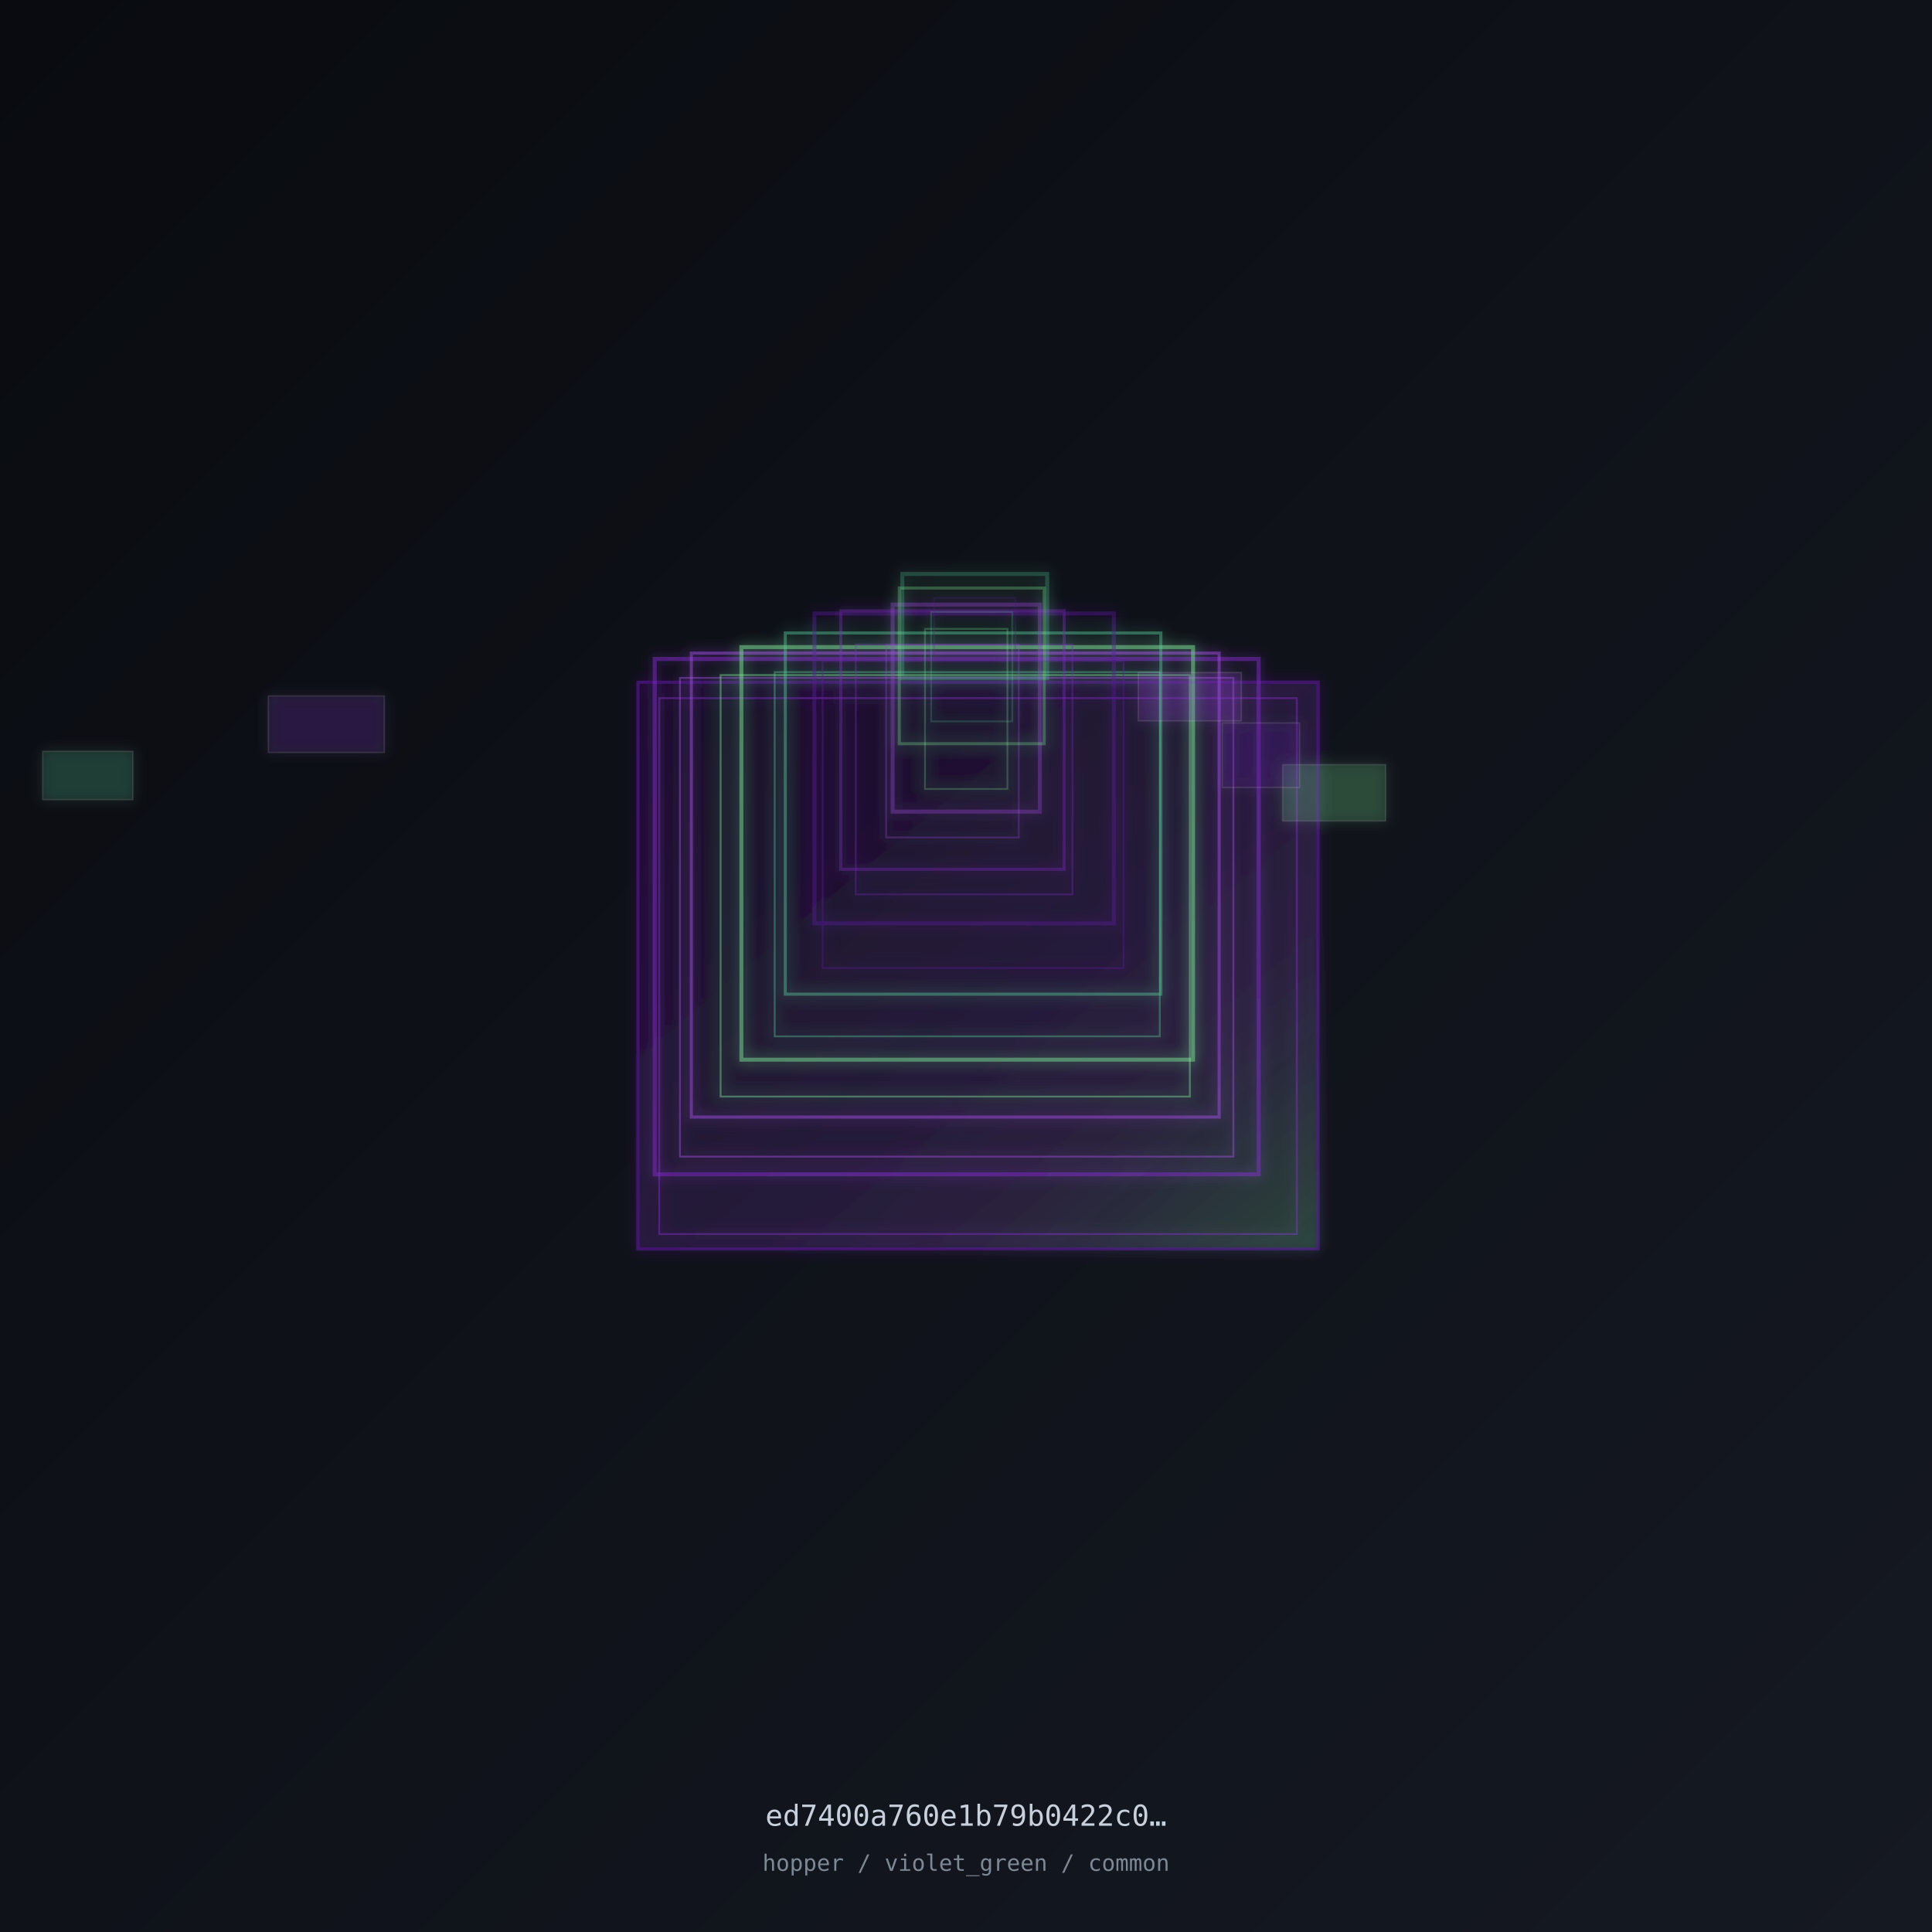
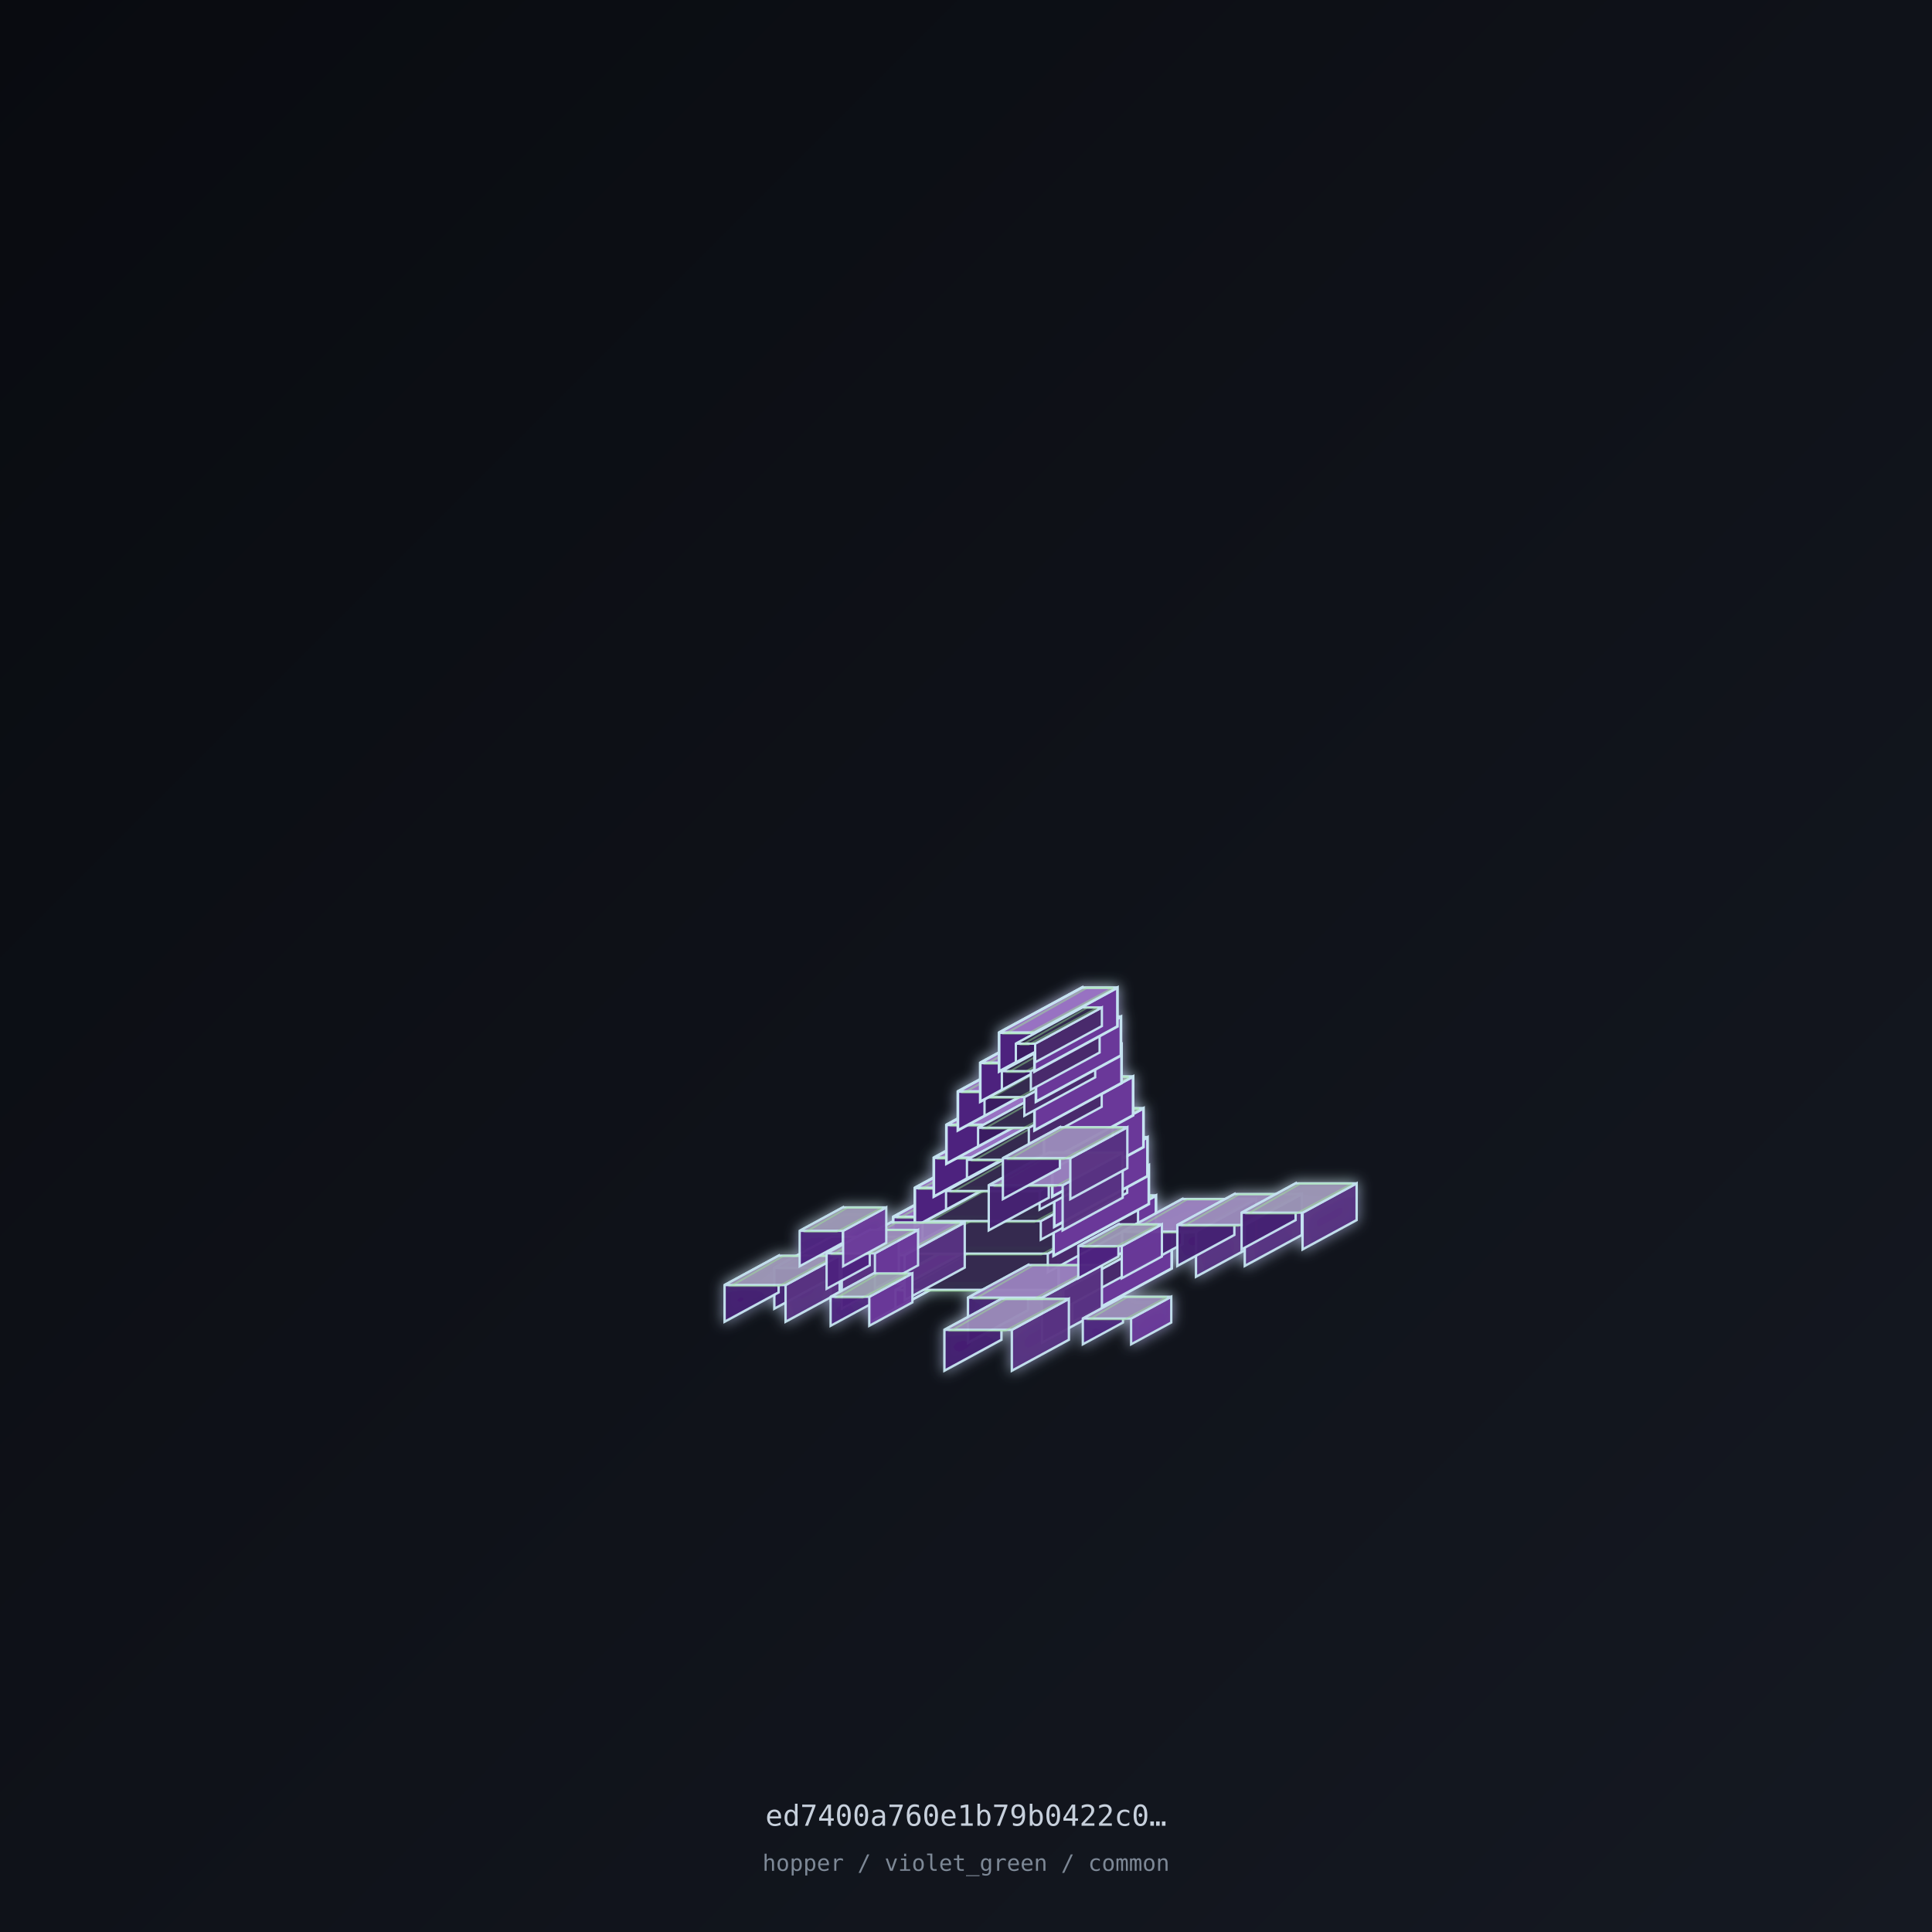
<svg xmlns="http://www.w3.org/2000/svg" width="1200" height="1200" viewBox="0 0 1200 1200">
  <defs>
    <linearGradient id="bg" x1="0%" y1="0%" x2="100%" y2="100%">
      <stop offset="0%" stop-color="#090b10" />
      <stop offset="100%" stop-color="#151922" />
    </linearGradient>
    <linearGradient id="oxide" x1="0%" y1="0%" x2="100%" y2="100%">
      <stop offset="0%" stop-color="#5a189a" stop-opacity="0.43" />
      <stop offset="35%" stop-color="#7b2cbf" stop-opacity="0.503" />
      <stop offset="70%" stop-color="#9d4edd" stop-opacity="0.59" />
      <stop offset="100%" stop-color="#80ed99" stop-opacity="0.727" />
    </linearGradient>
    <filter id="softGlow">
      <feGaussianBlur stdDeviation="4" result="blur" />
      <feMerge>
        <feMergeNode in="blur" />
        <feMergeNode in="SourceGraphic" />
      </feMerge>
    </filter>
  </defs>
  <rect width="100%" height="100%" fill="url(#bg)" />
  <g filter="url(#softGlow)">
-     <rect x="396.27" y="423.73" width="422.40" height="352.00" fill="url(#oxide)" fill-opacity="0.163" stroke="none" />
-     <g id="bismuth-growth" class="bismuth-growth">
-       <rect class="growth-terrace" x="396.27" y="423.73" width="422.40" height="352.00" fill="none" stroke="#5a189a" stroke-width="1.92" stroke-opacity="0.568" />
-       <rect class="hopper-step" x="409.46" y="433.62" width="396.02" height="332.88" fill="none" stroke="#7b2cbf" stroke-width="1.15" stroke-opacity="0.488" />
-       <rect class="growth-terrace" x="406.64" y="409.30" width="375.12" height="320.08" fill="none" stroke="#7b2cbf" stroke-width="2.47" stroke-opacity="0.533" />
-       <rect class="hopper-step" x="422.33" y="421.06" width="343.74" height="297.34" fill="none" stroke="#9d4edd" stroke-width="1.15" stroke-opacity="0.453" />
-       <rect class="growth-terrace" x="429.40" y="405.66" width="327.84" height="288.17" fill="none" stroke="#9d4edd" stroke-width="1.92" stroke-opacity="0.498" />
-       <rect class="hopper-step" x="447.58" y="419.30" width="291.46" height="261.80" fill="none" stroke="#80ed99" stroke-width="1.15" stroke-opacity="0.418" />
-       <rect class="growth-terrace" x="460.49" y="401.93" width="280.55" height="256.25" fill="none" stroke="#80ed99" stroke-width="2.47" stroke-opacity="0.464" />
-       <rect class="hopper-step" x="481.18" y="417.45" width="239.18" height="226.26" fill="none" stroke="#57cc99" stroke-width="1.15" stroke-opacity="0.384" />
-       <rect class="growth-terrace" x="487.75" y="393.15" width="233.27" height="224.34" fill="none" stroke="#57cc99" stroke-width="1.92" stroke-opacity="0.429" />
-       <rect class="hopper-step" x="510.93" y="410.55" width="186.90" height="190.72" fill="none" stroke="#5a189a" stroke-width="1.15" stroke-opacity="0.349" />
-       <rect class="growth-terrace" x="505.83" y="381.08" width="185.99" height="192.42" fill="none" stroke="#5a189a" stroke-width="2.47" stroke-opacity="0.394" />
-       <rect class="hopper-step" x="531.51" y="400.35" width="134.61" height="155.18" fill="none" stroke="#7b2cbf" stroke-width="1.15" stroke-opacity="0.314" />
-       <rect class="growth-terrace" x="522.23" y="379.40" width="138.71" height="160.51" fill="none" stroke="#7b2cbf" stroke-width="1.92" stroke-opacity="0.359" />
-       <rect class="hopper-step" x="550.42" y="400.54" width="82.33" height="119.63" fill="none" stroke="#9d4edd" stroke-width="1.15" stroke-opacity="0.279" />
-       <rect class="growth-terrace" x="554.41" y="375.53" width="91.43" height="128.59" fill="none" stroke="#9d4edd" stroke-width="2.47" stroke-opacity="0.324" />
-       <rect class="hopper-step" x="574.53" y="390.61" width="51.20" height="99.43" fill="none" stroke="#80ed99" stroke-width="1.15" stroke-opacity="0.244" />
-       <rect class="growth-terrace" x="558.57" y="365.25" width="90.00" height="96.68" fill="none" stroke="#80ed99" stroke-width="1.92" stroke-opacity="0.29" />
-       <rect class="hopper-step" x="578.37" y="380.10" width="50.40" height="67.97" fill="none" stroke="#57cc99" stroke-width="1.15" stroke-opacity="0.21" />
-       <rect class="growth-terrace" x="560.43" y="356.49" width="90.00" height="64.76" fill="none" stroke="#57cc99" stroke-width="2.47" stroke-opacity="0.255" />
-       <rect class="hopper-step" x="580.23" y="371.34" width="50.40" height="36.05" fill="none" stroke="#5a189a" stroke-width="1.15" stroke-opacity="0.18" />
-       <rect class="growth-terrace branch-terrace" x="-118.70" y="497.54" width="72.00" height="40.00" fill="#9d4edd" fill-opacity="0.139" stroke="#f8f9fa" stroke-opacity="0.12" stroke-width="0.85" />
-       <rect class="growth-terrace branch-terrace" x="796.66" y="474.92" width="64.00" height="35.00" fill="#80ed99" fill-opacity="0.139" stroke="#f8f9fa" stroke-opacity="0.12" stroke-width="0.85" />
-       <rect class="growth-terrace branch-terrace" x="26.54" y="466.66" width="56.00" height="30.00" fill="#57cc99" fill-opacity="0.139" stroke="#f8f9fa" stroke-opacity="0.12" stroke-width="0.85" />
-       <rect class="growth-terrace branch-terrace" x="759.16" y="449.05" width="48.00" height="40.00" fill="#5a189a" fill-opacity="0.139" stroke="#f8f9fa" stroke-opacity="0.12" stroke-width="0.85" />
-       <rect class="growth-terrace branch-terrace" x="166.69" y="432.31" width="72.00" height="35.00" fill="#7b2cbf" fill-opacity="0.139" stroke="#f8f9fa" stroke-opacity="0.12" stroke-width="0.85" />
-       <rect class="growth-terrace branch-terrace" x="707.00" y="417.74" width="64.00" height="30.00" fill="#9d4edd" fill-opacity="0.139" stroke="#f8f9fa" stroke-opacity="0.12" stroke-width="0.85" />
+     <g id="bismuth-crystal" class="bismuth-crystal hopper-crystal bismuth-growth">
+       <g class="hopper-tower">
+         <g class="hopper-step">
+           <g class="iso-cuboid growth-terrace" opacity="1.000">
+             <polygon class="left-face" points="540.42,821.38 602.17,787.85 602.17,763.73 540.42,797.25" fill="#4d217e" stroke="#c6e3f1" stroke-width="1.69" />
+             <polygon class="right-face" points="666.02,821.38 727.77,787.85 727.77,763.73 666.02,797.25" fill="#6a3899" stroke="#c6e3f1" stroke-width="1.69" />
+             <polygon class="top-face" points="540.42,797.25 666.02,797.25 727.77,763.73 602.17,763.73" fill="#9872c2" stroke="#c6e3f1" stroke-width="1.69" />
+             <polygon class="oxide-band" points="544.42,797.85 662.02,797.85 724.97,763.93 604.97,763.93" fill="none" stroke="#a1ee95" stroke-width="1.34" stroke-opacity="0.432" />
+           </g>
+           <g class="iso-cuboid hopper-recess" opacity="0.980">
+             <polygon class="left-face" points="556.20,812.73 614.39,781.14 614.39,769.56 556.20,801.15" fill="#391c62" stroke="#c6e3f1" stroke-width="1.44" />
+             <polygon class="right-face" points="660.49,812.73 718.68,781.14 718.68,769.56 660.49,801.15" fill="#48296b" stroke="#c6e3f1" stroke-width="1.44" />
+             <polygon class="top-face" points="556.20,801.15 660.49,801.15 718.68,769.56 614.39,769.56" fill="#322b4d" stroke="#c6e3f1" stroke-width="1.44" />
+             <polygon class="oxide-band" points="560.20,801.75 656.49,801.75 715.88,769.76 617.19,769.76" fill="none" stroke="#a1ee95" stroke-width="1.09" stroke-opacity="0.432" />
+           </g>
+         </g>
+         <g class="hopper-step">
+           <g class="iso-cuboid growth-terrace" opacity="1.000">
+             <polygon class="left-face" points="544.93,799.53 605.40,766.70 605.40,742.58 544.93,775.41" fill="#4d217e" stroke="#c6e3f1" stroke-width="1.69" />
+             <polygon class="right-face" points="657.53,799.53 718.00,766.70 718.00,742.58 657.53,775.41" fill="#6a3899" stroke="#c6e3f1" stroke-width="1.69" />
+             <polygon class="top-face" points="544.93,775.41 657.53,775.41 718.00,742.58 605.40,742.58" fill="#9872c2" stroke="#c6e3f1" stroke-width="1.69" />
+             <polygon class="oxide-band" points="548.93,776.01 653.53,776.01 715.20,742.78 608.20,742.78" fill="none" stroke="#a1ee95" stroke-width="1.34" stroke-opacity="0.432" />
+           </g>
+           <g class="iso-cuboid hopper-recess" opacity="0.980">
+             <polygon class="left-face" points="561.91,790.23 617.97,759.80 617.97,748.22 561.91,778.65" fill="#391c62" stroke="#c6e3f1" stroke-width="1.44" />
+             <polygon class="right-face" points="650.80,790.23 706.85,759.80 706.85,748.22 650.80,778.65" fill="#48296b" stroke="#c6e3f1" stroke-width="1.44" />
+             <polygon class="top-face" points="561.91,778.65 650.80,778.65 706.85,748.22 617.97,748.22" fill="#322b4d" stroke="#c6e3f1" stroke-width="1.44" />
+             <polygon class="oxide-band" points="565.91,779.25 646.80,779.25 704.05,748.42 620.77,748.42" fill="none" stroke="#a1ee95" stroke-width="1.09" stroke-opacity="0.432" />
+           </g>
+         </g>
+         <g class="hopper-step">
+           <g class="iso-cuboid growth-terrace" opacity="1.000">
+             <polygon class="left-face" points="554.78,779.98 613.96,747.84 613.96,723.72 554.78,755.85" fill="#4d217e" stroke="#c6e3f1" stroke-width="1.69" />
+             <polygon class="right-face" points="654.38,779.98 713.56,747.84 713.56,723.72 654.38,755.85" fill="#6a3899" stroke="#c6e3f1" stroke-width="1.69" />
+             <polygon class="top-face" points="554.78,755.85 654.38,755.85 713.56,723.72 613.96,723.72" fill="#9872c2" stroke="#c6e3f1" stroke-width="1.69" />
+             <polygon class="oxide-band" points="558.78,756.45 650.38,756.45 710.76,723.92 616.76,723.92" fill="none" stroke="#a1ee95" stroke-width="1.34" stroke-opacity="0.432" />
+           </g>
+           <g class="iso-cuboid hopper-recess" opacity="0.980">
+             <polygon class="left-face" points="572.96,770.01 626.65,740.86 626.65,729.28 572.96,758.43" fill="#391c62" stroke="#c6e3f1" stroke-width="1.44" />
+             <polygon class="right-face" points="646.45,770.01 700.14,740.86 700.14,729.28 646.45,758.43" fill="#48296b" stroke="#c6e3f1" stroke-width="1.44" />
+             <polygon class="top-face" points="572.96,758.43 646.45,758.43 700.14,729.28 626.65,729.28" fill="#322b4d" stroke="#c6e3f1" stroke-width="1.44" />
+             <polygon class="oxide-band" points="576.96,759.03 642.45,759.03 697.34,729.48 629.45,729.48" fill="none" stroke="#a1ee95" stroke-width="1.09" stroke-opacity="0.432" />
+           </g>
+         </g>
+         <g class="hopper-step">
+           <g class="iso-cuboid growth-terrace" opacity="1.000">
+             <polygon class="left-face" points="568.22,761.96 626.12,730.52 626.12,706.39 568.22,737.83" fill="#4d217e" stroke="#c6e3f1" stroke-width="1.69" />
+             <polygon class="right-face" points="654.82,761.96 712.72,730.52 712.72,706.39 654.82,737.83" fill="#6a3899" stroke="#c6e3f1" stroke-width="1.69" />
+             <polygon class="top-face" points="568.22,737.83 654.82,737.83 712.72,706.39 626.12,706.39" fill="#9872c2" stroke="#c6e3f1" stroke-width="1.69" />
+             <polygon class="oxide-band" points="572.22,738.43 650.82,738.43 709.92,706.59 628.92,706.59" fill="none" stroke="#a1ee95" stroke-width="1.34" stroke-opacity="0.432" />
+           </g>
+           <g class="iso-cuboid hopper-recess" opacity="0.980">
+             <polygon class="left-face" points="587.60,751.33 638.60,723.64 638.60,712.06 587.60,739.75" fill="#391c62" stroke="#c6e3f1" stroke-width="1.44" />
+             <polygon class="right-face" points="645.68,751.33 696.69,723.64 696.69,712.06 645.68,739.75" fill="#48296b" stroke="#c6e3f1" stroke-width="1.44" />
+             <polygon class="top-face" points="587.60,739.75 645.68,739.75 696.69,712.06 638.60,712.06" fill="#322b4d" stroke="#c6e3f1" stroke-width="1.44" />
+             <polygon class="oxide-band" points="591.60,740.35 641.68,740.35 693.89,712.26 641.40,712.26" fill="none" stroke="#a1ee95" stroke-width="1.09" stroke-opacity="0.432" />
+           </g>
+         </g>
+         <g class="hopper-step">
+           <g class="iso-cuboid growth-terrace" opacity="1.000">
+             <polygon class="left-face" points="580.00,743.23 636.63,712.49 636.63,688.36 580.00,719.10" fill="#4d217e" stroke="#c6e3f1" stroke-width="1.69" />
+             <polygon class="right-face" points="653.60,743.23 710.23,712.49 710.23,688.36 653.60,719.10" fill="#6a3899" stroke="#c6e3f1" stroke-width="1.69" />
+             <polygon class="top-face" points="580.00,719.10 653.60,719.10 710.23,688.36 636.63,688.36" fill="#9872c2" stroke="#c6e3f1" stroke-width="1.69" />
+             <polygon class="oxide-band" points="584.00,719.70 649.60,719.70 707.43,688.56 639.43,688.56" fill="none" stroke="#a1ee95" stroke-width="1.34" stroke-opacity="0.432" />
+           </g>
+           <g class="iso-cuboid hopper-recess" opacity="0.980">
+             <polygon class="left-face" points="600.59,731.95 648.40,705.99 648.40,694.41 600.59,720.37" fill="#391c62" stroke="#c6e3f1" stroke-width="1.44" />
+             <polygon class="right-face" points="643.27,731.95 691.09,705.99 691.09,694.41 643.27,720.37" fill="#48296b" stroke="#c6e3f1" stroke-width="1.44" />
+             <polygon class="top-face" points="600.59,720.37 643.27,720.37 691.09,694.41 648.40,694.41" fill="#322b4d" stroke="#c6e3f1" stroke-width="1.44" />
+             <polygon class="oxide-band" points="604.59,720.97 639.27,720.97 688.29,694.61 651.20,694.61" fill="none" stroke="#a1ee95" stroke-width="1.09" stroke-opacity="0.432" />
+           </g>
+         </g>
+         <g class="hopper-step">
+           <g class="iso-cuboid growth-terrace" opacity="1.000">
+             <polygon class="left-face" points="587.83,722.81 643.18,692.76 643.18,668.64 587.83,698.68" fill="#4d217e" stroke="#c6e3f1" stroke-width="1.69" />
+             <polygon class="right-face" points="648.43,722.81 703.78,692.76 703.78,668.64 648.43,698.68" fill="#6a3899" stroke="#c6e3f1" stroke-width="1.69" />
+             <polygon class="top-face" points="587.83,698.68 648.43,698.68 703.78,668.64 643.18,668.64" fill="#9872c2" stroke="#c6e3f1" stroke-width="1.69" />
+             <polygon class="oxide-band" points="591.83,699.28 644.43,699.28 700.98,668.84 645.98,668.84" fill="none" stroke="#a1ee95" stroke-width="1.34" stroke-opacity="0.432" />
+           </g>
+           <g class="iso-cuboid hopper-recess" opacity="0.980">
+             <polygon class="left-face" points="607.50,712.03 652.78,687.45 652.78,675.86 607.50,700.45" fill="#391c62" stroke="#c6e3f1" stroke-width="1.44" />
+             <polygon class="right-face" points="639.02,712.03 684.29,687.45 684.29,675.86 639.02,700.45" fill="#48296b" stroke="#c6e3f1" stroke-width="1.44" />
+             <polygon class="top-face" points="607.50,700.45 639.02,700.45 684.29,675.86 652.78,675.86" fill="#322b4d" stroke="#c6e3f1" stroke-width="1.44" />
+             <polygon class="oxide-band" points="611.50,701.05 635.02,701.05 681.49,676.06 655.58,676.06" fill="none" stroke="#a1ee95" stroke-width="1.09" stroke-opacity="0.432" />
+           </g>
+         </g>
+         <g class="hopper-step">
+           <g class="iso-cuboid growth-terrace" opacity="1.000">
+             <polygon class="left-face" points="594.95,702.08 649.01,672.73 649.01,648.60 594.95,677.95" fill="#4d217e" stroke="#c6e3f1" stroke-width="1.69" />
+             <polygon class="right-face" points="642.55,702.08 696.61,672.73 696.61,648.60 642.55,677.95" fill="#6a3899" stroke="#c6e3f1" stroke-width="1.69" />
+             <polygon class="top-face" points="594.95,677.95 642.55,677.95 696.61,648.60 649.01,648.60" fill="#9872c2" stroke="#c6e3f1" stroke-width="1.69" />
+             <polygon class="oxide-band" points="598.95,678.55 638.55,678.55 693.81,648.80 651.81,648.80" fill="none" stroke="#a1ee95" stroke-width="1.34" stroke-opacity="0.432" />
+           </g>
+           <g class="iso-cuboid hopper-recess" opacity="0.980">
+             <polygon class="left-face" points="611.50,693.01 655.49,669.13 655.49,657.55 611.50,681.43" fill="#391c62" stroke="#c6e3f1" stroke-width="1.44" />
+             <polygon class="right-face" points="636.25,693.01 680.24,669.13 680.24,657.55 636.25,681.43" fill="#48296b" stroke="#c6e3f1" stroke-width="1.44" />
+             <polygon class="top-face" points="611.50,681.43 636.25,681.43 680.24,657.55 655.49,657.55" fill="#322b4d" stroke="#c6e3f1" stroke-width="1.44" />
+             <polygon class="oxide-band" points="615.50,682.03 632.25,682.03 677.44,657.75 658.29,657.75" fill="none" stroke="#a1ee95" stroke-width="1.09" stroke-opacity="0.432" />
+           </g>
+         </g>
+         <g class="hopper-step">
+           <g class="iso-cuboid growth-terrace" opacity="1.000">
+             <polygon class="left-face" points="608.85,684.26 661.63,655.61 661.63,631.48 608.85,660.14" fill="#4d217e" stroke="#c6e3f1" stroke-width="1.69" />
+             <polygon class="right-face" points="643.45,684.26 696.23,655.61 696.23,631.48 643.45,660.14" fill="#6a3899" stroke="#c6e3f1" stroke-width="1.69" />
+             <polygon class="top-face" points="608.85,660.14 643.45,660.14 696.23,631.48 661.63,631.48" fill="#9872c2" stroke="#c6e3f1" stroke-width="1.69" />
+             <polygon class="oxide-band" points="612.85,660.74 639.45,660.74 693.43,631.68 664.43,631.68" fill="none" stroke="#a1ee95" stroke-width="1.34" stroke-opacity="0.432" />
+           </g>
+           <g class="iso-cuboid hopper-recess" opacity="0.980">
+             <polygon class="left-face" points="622.28,676.91 665.00,653.72 665.00,642.14 622.28,665.33" fill="#391c62" stroke="#c6e3f1" stroke-width="1.44" />
+             <polygon class="right-face" points="640.28,676.91 682.99,653.72 682.99,642.14 640.28,665.33" fill="#48296b" stroke="#c6e3f1" stroke-width="1.44" />
+             <polygon class="top-face" points="622.28,665.33 640.28,665.33 682.99,642.14 665.00,642.14" fill="#322b4d" stroke="#c6e3f1" stroke-width="1.44" />
+             <polygon class="oxide-band" points="626.28,665.93 636.28,665.93 680.19,642.34 667.80,642.34" fill="none" stroke="#a1ee95" stroke-width="1.09" stroke-opacity="0.432" />
+           </g>
+         </g>
+         <g class="hopper-step">
+           <g class="iso-cuboid growth-terrace" opacity="1.000">
+             <polygon class="left-face" points="620.56,665.50 672.06,637.54 672.06,613.42 620.56,641.38" fill="#4d217e" stroke="#c6e3f1" stroke-width="1.69" />
+             <polygon class="right-face" points="642.56,665.50 694.06,637.54 694.06,613.42 642.56,641.38" fill="#6a3899" stroke="#c6e3f1" stroke-width="1.69" />
+             <polygon class="top-face" points="620.56,641.38 642.56,641.38 694.06,613.42 672.06,613.42" fill="#9872c2" stroke="#c6e3f1" stroke-width="1.69" />
+             <polygon class="oxide-band" points="624.56,641.98 638.56,641.98 691.26,613.62 674.86,613.62" fill="none" stroke="#a1ee95" stroke-width="1.34" stroke-opacity="0.432" />
+           </g>
+           <g class="iso-cuboid hopper-recess" opacity="0.980">
+             <polygon class="left-face" points="630.97,659.81 672.40,637.32 672.40,625.74 630.97,648.23" fill="#391c62" stroke="#c6e3f1" stroke-width="1.44" />
+             <polygon class="right-face" points="642.97,659.81 684.40,637.32 684.40,625.74 642.97,648.23" fill="#48296b" stroke="#c6e3f1" stroke-width="1.44" />
+             <polygon class="top-face" points="630.97,648.23 642.97,648.23 684.40,625.74 672.40,625.74" fill="#322b4d" stroke="#c6e3f1" stroke-width="1.44" />
+             <polygon class="oxide-band" points="634.97,648.83 638.97,648.83 681.60,625.94 675.20,625.94" fill="none" stroke="#a1ee95" stroke-width="1.09" stroke-opacity="0.432" />
+           </g>
+         </g>
+       </g>
+       <g class="side-growth side-growth-east">
+         <g class="iso-cuboid side-growth" opacity="0.960">
+           <polygon class="left-face" points="696.97,793.00 734.25,772.76 734.25,744.76 696.97,765.00" fill="#451f72" stroke="#c6e3f1" stroke-width="1.49" />
+           <polygon class="right-face" points="742.86,793.00 780.14,772.76 780.14,744.76 742.86,765.00" fill="#583182" stroke="#c6e3f1" stroke-width="1.49" />
+           <polygon class="top-face" points="696.97,765.00 742.86,765.00 780.14,744.76 734.25,744.76" fill="#9981bd" stroke="#c6e3f1" stroke-width="1.49" />
+           <polygon class="oxide-band" points="701.45,765.68 738.38,765.68 777.00,744.99 737.39,744.99" fill="none" stroke="#a1ee95" stroke-width="1.14" stroke-opacity="0.432" />
+         </g>
+         <g class="iso-cuboid side-growth" opacity="0.960">
+           <polygon class="left-face" points="731.26,786.28 766.68,767.05 766.68,741.65 731.26,760.88" fill="#451f72" stroke="#c6e3f1" stroke-width="1.49" />
+           <polygon class="right-face" points="773.15,786.28 808.57,767.05 808.57,741.65 773.15,760.88" fill="#583182" stroke="#c6e3f1" stroke-width="1.49" />
+           <polygon class="top-face" points="731.26,760.88 773.15,760.88 808.57,741.65 766.68,741.65" fill="#9a8bb9" stroke="#c6e3f1" stroke-width="1.49" />
+           <polygon class="oxide-band" points="735.32,761.49 769.08,761.49 805.72,741.85 769.52,741.85" fill="none" stroke="#a1ee95" stroke-width="1.14" stroke-opacity="0.432" />
+         </g>
+         <g class="iso-cuboid side-growth" opacity="0.960">
+           <polygon class="left-face" points="771.18,776.02 804.73,757.81 804.73,735.01 771.18,753.22" fill="#451f72" stroke="#c6e3f1" stroke-width="1.49" />
+           <polygon class="right-face" points="809.06,776.02 842.62,757.81 842.62,735.01 809.06,753.22" fill="#583182" stroke="#c6e3f1" stroke-width="1.49" />
+           <polygon class="top-face" points="771.18,753.22 809.06,753.22 842.62,735.01 804.73,735.01" fill="#9b95b5" stroke="#c6e3f1" stroke-width="1.49" />
+           <polygon class="oxide-band" points="775.18,753.82 805.06,753.82 839.82,735.21 807.53,735.21" fill="none" stroke="#a1ee95" stroke-width="1.14" stroke-opacity="0.432" />
+         </g>
+       </g>
+       <g class="side-growth side-growth-west">
+         <g class="iso-cuboid side-growth" opacity="0.960">
+           <polygon class="left-face" points="516.03,807.53 553.32,787.28 553.32,759.28 516.03,779.53" fill="#451f72" stroke="#c6e3f1" stroke-width="1.49" />
+           <polygon class="right-face" points="561.92,807.53 599.21,787.28 599.21,759.28 561.92,779.53" fill="#583182" stroke="#c6e3f1" stroke-width="1.49" />
+           <polygon class="top-face" points="516.03,779.53 561.92,779.53 599.21,759.28 553.32,759.28" fill="#9981bd" stroke="#c6e3f1" stroke-width="1.49" />
+           <polygon class="oxide-band" points="520.51,780.20 557.44,780.20 596.07,759.51 556.46,759.51" fill="none" stroke="#a1ee95" stroke-width="1.14" stroke-opacity="0.432" />
+         </g>
+         <g class="iso-cuboid side-growth" opacity="0.960">
+           <polygon class="left-face" points="480.96,812.84 516.38,793.61 516.38,768.21 480.96,787.44" fill="#451f72" stroke="#c6e3f1" stroke-width="1.49" />
+           <polygon class="right-face" points="522.84,812.84 558.26,793.61 558.26,768.21 522.84,787.44" fill="#583182" stroke="#c6e3f1" stroke-width="1.49" />
+           <polygon class="top-face" points="480.96,787.44 522.84,787.44 558.26,768.21 516.38,768.21" fill="#9a8bb9" stroke="#c6e3f1" stroke-width="1.49" />
+           <polygon class="oxide-band" points="485.02,788.05 518.78,788.05 555.42,768.41 519.22,768.41" fill="none" stroke="#a1ee95" stroke-width="1.14" stroke-opacity="0.432" />
+         </g>
+         <g class="iso-cuboid side-growth" opacity="0.960">
+           <polygon class="left-face" points="450.05,820.96 483.61,802.75 483.61,779.95 450.05,798.16" fill="#451f72" stroke="#c6e3f1" stroke-width="1.49" />
+           <polygon class="right-face" points="487.94,820.96 521.49,802.75 521.49,779.95 487.94,798.16" fill="#583182" stroke="#c6e3f1" stroke-width="1.49" />
+           <polygon class="top-face" points="450.05,798.16 487.94,798.16 521.49,779.95 483.61,779.95" fill="#9b95b5" stroke="#c6e3f1" stroke-width="1.49" />
+           <polygon class="oxide-band" points="454.05,798.76 483.94,798.76 518.69,780.15 486.41,780.15" fill="none" stroke="#a1ee95" stroke-width="1.14" stroke-opacity="0.432" />
+         </g>
+       </g>
+       <g class="side-growth side-growth-north">
+         <g class="iso-cuboid side-growth" opacity="0.960">
+           <polygon class="left-face" points="614.13,764.18 651.41,743.94 651.41,715.94 614.13,736.18" fill="#451f72" stroke="#c6e3f1" stroke-width="1.49" />
+           <polygon class="right-face" points="660.02,764.18 697.30,743.94 697.30,715.94 660.02,736.18" fill="#583182" stroke="#c6e3f1" stroke-width="1.49" />
+           <polygon class="top-face" points="614.13,736.18 660.02,736.18 697.30,715.94 651.41,715.94" fill="#9981bd" stroke="#c6e3f1" stroke-width="1.49" />
+           <polygon class="oxide-band" points="618.61,736.85 655.54,736.85 694.16,716.16 654.55,716.16" fill="none" stroke="#a1ee95" stroke-width="1.14" stroke-opacity="0.432" />
+         </g>
+         <g class="iso-cuboid side-growth" opacity="0.960">
+           <polygon class="left-face" points="622.91,744.78 658.33,725.55 658.33,700.15 622.91,719.38" fill="#451f72" stroke="#c6e3f1" stroke-width="1.49" />
+           <polygon class="right-face" points="664.80,744.78 700.22,725.55 700.22,700.15 664.80,719.38" fill="#583182" stroke="#c6e3f1" stroke-width="1.49" />
+           <polygon class="top-face" points="622.91,719.38 664.80,719.38 700.22,700.15 658.33,700.15" fill="#9a8bb9" stroke="#c6e3f1" stroke-width="1.49" />
+           <polygon class="oxide-band" points="626.97,719.99 660.73,719.99 697.37,700.35 661.18,700.35" fill="none" stroke="#a1ee95" stroke-width="1.14" stroke-opacity="0.432" />
+         </g>
+       </g>
+       <g class="side-growth side-growth-south">
+         <g class="iso-cuboid side-growth" opacity="0.960">
+           <polygon class="left-face" points="601.24,833.99 638.53,813.75 638.53,785.75 601.24,805.99" fill="#451f72" stroke="#c6e3f1" stroke-width="1.49" />
+           <polygon class="right-face" points="647.13,833.99 684.42,813.75 684.42,785.75 647.13,805.99" fill="#583182" stroke="#c6e3f1" stroke-width="1.49" />
+           <polygon class="top-face" points="601.24,805.99 647.13,805.99 684.42,785.75 638.53,785.75" fill="#9981bd" stroke="#c6e3f1" stroke-width="1.49" />
+           <polygon class="oxide-band" points="605.72,806.66 642.65,806.66 681.28,785.97 641.67,785.97" fill="none" stroke="#a1ee95" stroke-width="1.14" stroke-opacity="0.432" />
+         </g>
+         <g class="iso-cuboid side-growth" opacity="0.960">
+           <polygon class="left-face" points="586.59,851.37 622.01,832.14 622.01,806.74 586.59,825.97" fill="#451f72" stroke="#c6e3f1" stroke-width="1.49" />
+           <polygon class="right-face" points="628.48,851.37 663.90,832.14 663.90,806.74 628.48,825.97" fill="#583182" stroke="#c6e3f1" stroke-width="1.49" />
+           <polygon class="top-face" points="586.59,825.97 628.48,825.97 663.90,806.74 622.01,806.74" fill="#9a8bb9" stroke="#c6e3f1" stroke-width="1.49" />
+           <polygon class="oxide-band" points="590.65,826.58 624.41,826.58 661.05,806.94 624.85,806.94" fill="none" stroke="#a1ee95" stroke-width="1.14" stroke-opacity="0.432" />
+         </g>
+       </g>
+       <g class="corner-growth">
+         <g class="iso-cuboid edge-growth" opacity="0.950">
+           <polygon class="left-face" points="513.42,800.48 540.22,785.93 540.22,763.93 513.42,778.48" fill="#4d217e" stroke="#c6e3f1" stroke-width="1.44" />
+           <polygon class="right-face" points="543.42,800.48 570.22,785.93 570.22,763.93 543.42,778.48" fill="#6a3899" stroke="#c6e3f1" stroke-width="1.44" />
+           <polygon class="top-face" points="513.42,778.48 543.42,778.48 570.22,763.93 540.22,763.93" fill="#9a8db8" stroke="#c6e3f1" stroke-width="1.44" />
+           <polygon class="oxide-band" points="517.42,779.08 539.42,779.08 567.42,764.13 543.02,764.13" fill="none" stroke="#a1ee95" stroke-width="1.09" stroke-opacity="0.432" />
+         </g>
+         <g class="iso-cuboid edge-growth" opacity="0.950">
+           <polygon class="left-face" points="669.74,793.98 694.68,780.44 694.68,760.44 669.74,773.98" fill="#4d217e" stroke="#c6e3f1" stroke-width="1.44" />
+           <polygon class="right-face" points="696.74,793.98 721.68,780.44 721.68,760.44 696.74,773.98" fill="#6a3899" stroke="#c6e3f1" stroke-width="1.44" />
+           <polygon class="top-face" points="669.74,773.98 696.74,773.98 721.68,760.44 694.68,760.44" fill="#9b97b4" stroke="#c6e3f1" stroke-width="1.44" />
+           <polygon class="oxide-band" points="673.74,774.58 692.74,774.58 718.88,760.64 697.48,760.64" fill="none" stroke="#a1ee95" stroke-width="1.09" stroke-opacity="0.432" />
+         </g>
+         <g class="iso-cuboid edge-growth" opacity="0.950">
+           <polygon class="left-face" points="515.92,823.47 542.71,808.92 542.71,790.92 515.92,805.47" fill="#4d217e" stroke="#c6e3f1" stroke-width="1.44" />
+           <polygon class="right-face" points="539.92,823.47 566.71,808.92 566.71,790.92 539.92,805.47" fill="#6a3899" stroke="#c6e3f1" stroke-width="1.44" />
+           <polygon class="top-face" points="515.92,805.47 539.92,805.47 566.71,790.92 542.71,790.92" fill="#9ba1b1" stroke="#c6e3f1" stroke-width="1.44" />
+           <polygon class="oxide-band" points="519.92,806.07 535.92,806.07 563.91,791.12 545.51,791.12" fill="none" stroke="#a1ee95" stroke-width="1.09" stroke-opacity="0.432" />
+         </g>
+         <g class="iso-cuboid edge-growth" opacity="0.950">
+           <polygon class="left-face" points="672.56,834.96 697.49,821.43 697.49,805.43 672.56,818.96" fill="#4d217e" stroke="#c6e3f1" stroke-width="1.44" />
+           <polygon class="right-face" points="702.56,834.96 727.49,821.43 727.49,805.43 702.56,818.96" fill="#6a3899" stroke="#c6e3f1" stroke-width="1.44" />
+           <polygon class="top-face" points="672.56,818.96 702.56,818.96 727.49,805.43 697.49,805.43" fill="#9a8db8" stroke="#c6e3f1" stroke-width="1.44" />
+           <polygon class="oxide-band" points="676.56,819.56 698.56,819.56 724.69,805.63 700.29,805.63" fill="none" stroke="#a1ee95" stroke-width="1.09" stroke-opacity="0.432" />
+         </g>
+         <g class="iso-cuboid edge-growth" opacity="0.950">
+           <polygon class="left-face" points="496.69,786.48 523.48,771.93 523.48,749.93 496.69,764.48" fill="#4d217e" stroke="#c6e3f1" stroke-width="1.44" />
+           <polygon class="right-face" points="523.69,786.48 550.48,771.93 550.48,749.93 523.69,764.48" fill="#6a3899" stroke="#c6e3f1" stroke-width="1.44" />
+           <polygon class="top-face" points="496.69,764.48 523.69,764.48 550.48,749.93 523.48,749.93" fill="#9b97b4" stroke="#c6e3f1" stroke-width="1.44" />
+           <polygon class="oxide-band" points="500.69,765.08 519.69,765.08 547.68,750.13 526.28,750.13" fill="none" stroke="#a1ee95" stroke-width="1.09" stroke-opacity="0.432" />
+         </g>
+       </g>
    </g>
  </g>
  <text x="600.0" y="1134" text-anchor="middle" fill="#c7d0dc" font-family="monospace" font-size="18">ed7400a760e1b79b0422c0…</text>
  <text x="600.0" y="1162" text-anchor="middle" fill="#7d8896" font-family="monospace" font-size="14">hopper / violet_green / common</text>
</svg>
